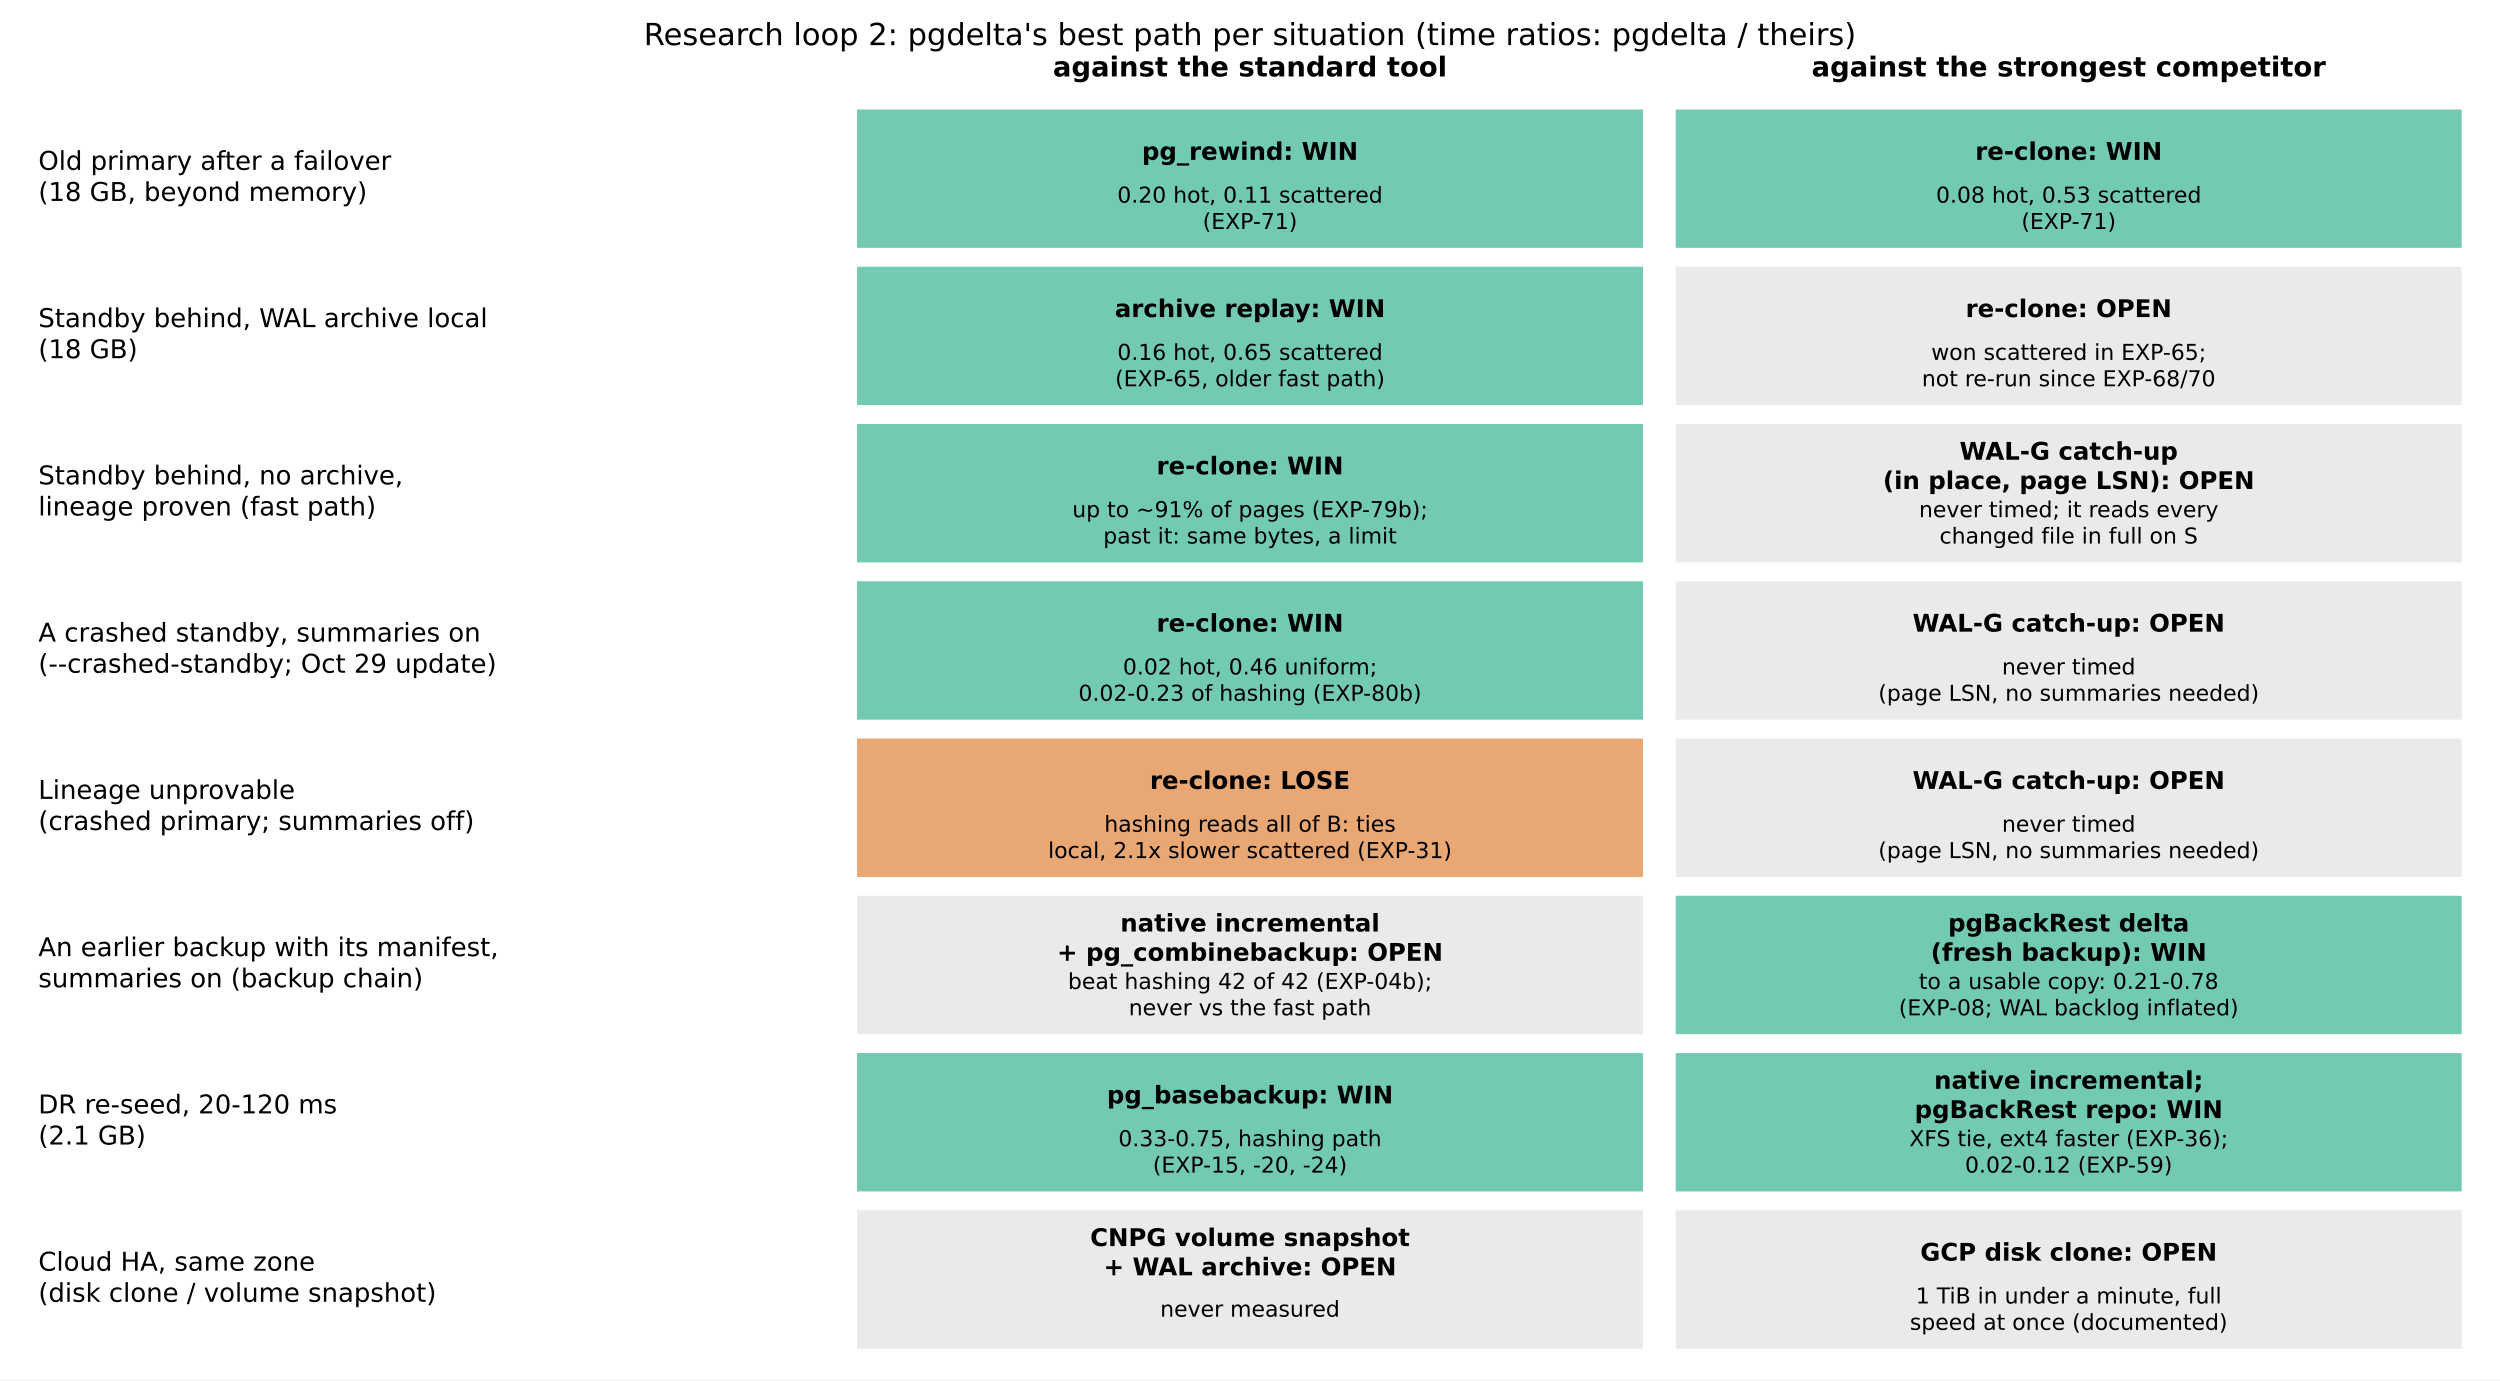
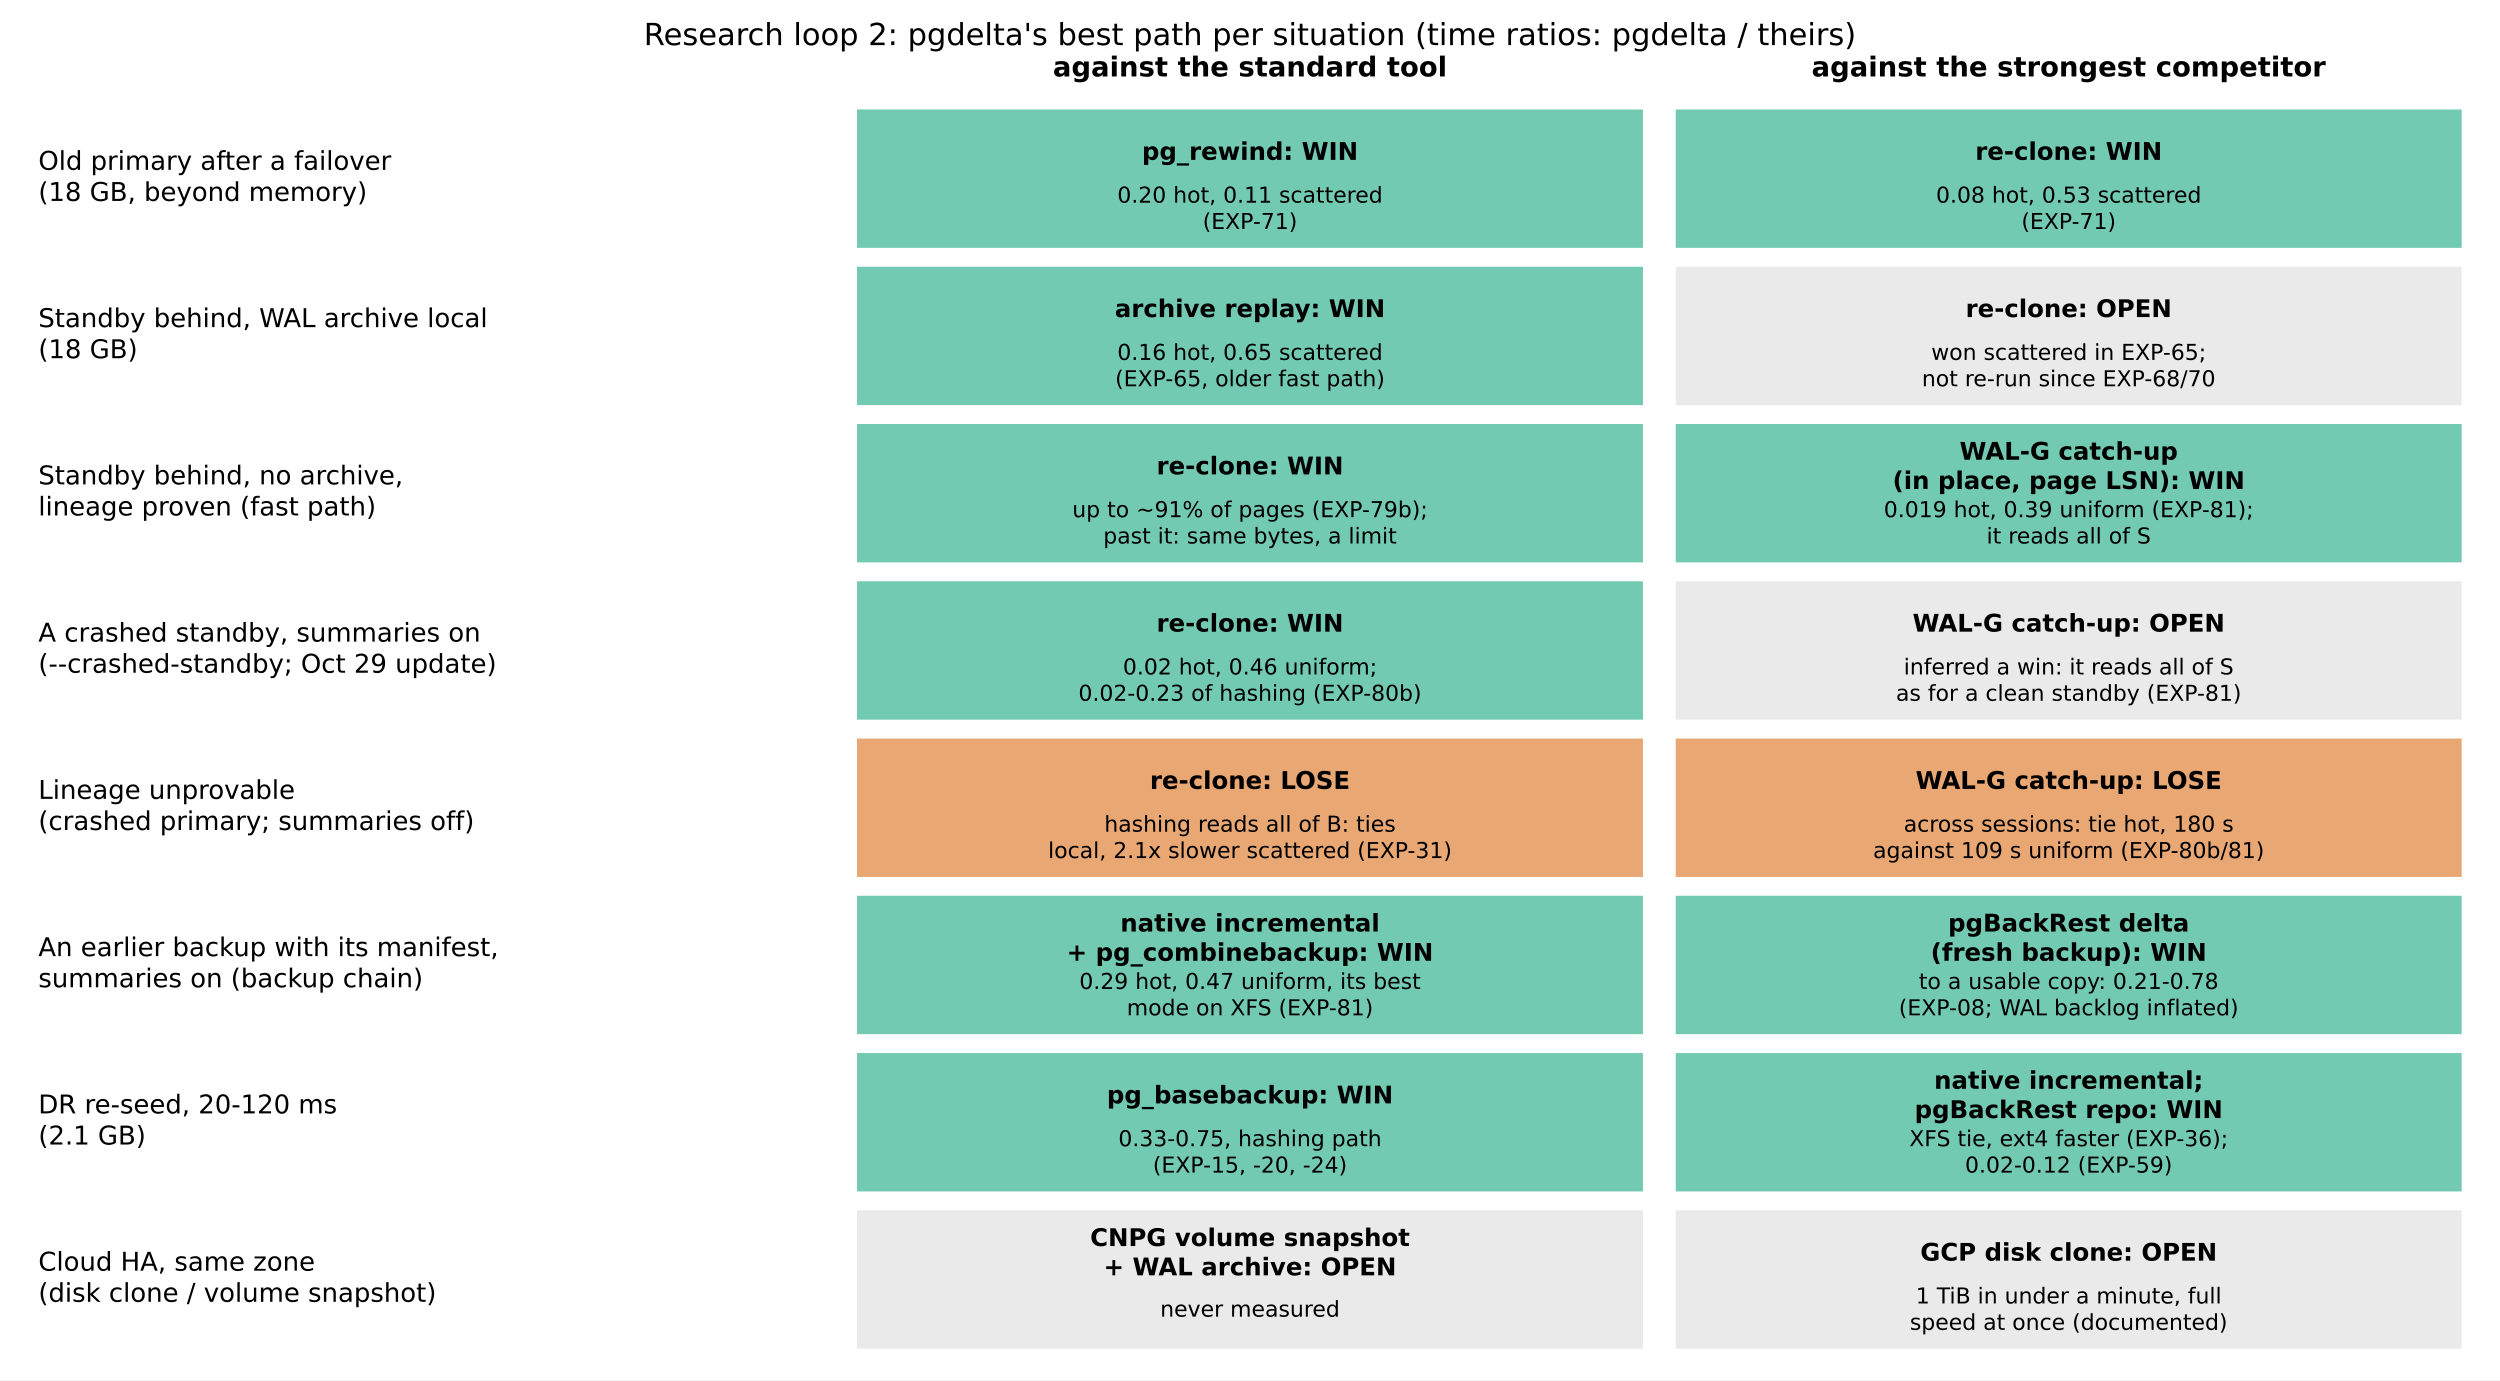
<svg xmlns="http://www.w3.org/2000/svg" width="819.72pt" height="452.521pt" viewBox="0 0 819.72 452.521" version="1.1">
  <defs>
    <style type="text/css">*{stroke-linejoin: round; stroke-linecap: butt}</style>
  </defs>
  <g id="figure_1">
    <g id="patch_1">
      <path d="M 0 452.521  L 819.72 452.521  L 819.72 0  L 0 0  z " style="fill: #ffffff" />
    </g>
    <g id="axes_1">
      <g id="patch_2">
        <path d="M 281.009 81.27  L 538.711 81.27  L 538.711 35.892  L 281.009 35.892  z " clip-path="url(#pd65b3ba6d4)" style="fill: #009e73; opacity: 0.55" />
      </g>
      <g id="patch_3">
        <path d="M 549.449 81.27  L 807.151 81.27  L 807.151 35.892  L 549.449 35.892  z " clip-path="url(#pd65b3ba6d4)" style="fill: #009e73; opacity: 0.55" />
      </g>
      <g id="patch_4">
        <path d="M 281.009 132.835  L 538.711 132.835  L 538.711 87.458  L 281.009 87.458  z " clip-path="url(#pd65b3ba6d4)" style="fill: #009e73; opacity: 0.55" />
      </g>
      <g id="patch_5">
        <path d="M 549.449 132.835  L 807.151 132.835  L 807.151 87.458  L 549.449 87.458  z " clip-path="url(#pd65b3ba6d4)" style="fill: #d9d9d9; opacity: 0.55" />
      </g>
      <g id="patch_6">
        <path d="M 281.009 184.4  L 538.711 184.4  L 538.711 139.023  L 281.009 139.023  z " clip-path="url(#pd65b3ba6d4)" style="fill: #009e73; opacity: 0.55" />
      </g>
      <g id="patch_7">
-         <path d="M 549.449 184.4  L 807.151 184.4  L 807.151 139.023  L 549.449 139.023  z " clip-path="url(#pd65b3ba6d4)" style="fill: #d9d9d9; opacity: 0.55" />
+         <path d="M 549.449 184.4  L 807.151 184.4  L 807.151 139.023  L 549.449 139.023  z " clip-path="url(#pd65b3ba6d4)" style="fill: #009e73; opacity: 0.55" />
      </g>
      <g id="patch_8">
        <path d="M 281.009 235.966  L 538.711 235.966  L 538.711 190.588  L 281.009 190.588  z " clip-path="url(#pd65b3ba6d4)" style="fill: #009e73; opacity: 0.55" />
      </g>
      <g id="patch_9">
        <path d="M 549.449 235.966  L 807.151 235.966  L 807.151 190.588  L 549.449 190.588  z " clip-path="url(#pd65b3ba6d4)" style="fill: #d9d9d9; opacity: 0.55" />
      </g>
      <g id="patch_10">
        <path d="M 281.009 287.531  L 538.711 287.531  L 538.711 242.154  L 281.009 242.154  z " clip-path="url(#pd65b3ba6d4)" style="fill: #d55e00; opacity: 0.55" />
      </g>
      <g id="patch_11">
-         <path d="M 549.449 287.531  L 807.151 287.531  L 807.151 242.154  L 549.449 242.154  z " clip-path="url(#pd65b3ba6d4)" style="fill: #d9d9d9; opacity: 0.55" />
+         <path d="M 549.449 287.531  L 807.151 287.531  L 807.151 242.154  L 549.449 242.154  z " clip-path="url(#pd65b3ba6d4)" style="fill: #d55e00; opacity: 0.55" />
      </g>
      <g id="patch_12">
-         <path d="M 281.009 339.096  L 538.711 339.096  L 538.711 293.719  L 281.009 293.719  z " clip-path="url(#pd65b3ba6d4)" style="fill: #d9d9d9; opacity: 0.55" />
+         <path d="M 281.009 339.096  L 538.711 339.096  L 538.711 293.719  L 281.009 293.719  z " clip-path="url(#pd65b3ba6d4)" style="fill: #009e73; opacity: 0.55" />
      </g>
      <g id="patch_13">
        <path d="M 549.449 339.096  L 807.151 339.096  L 807.151 293.719  L 549.449 293.719  z " clip-path="url(#pd65b3ba6d4)" style="fill: #009e73; opacity: 0.55" />
      </g>
      <g id="patch_14">
        <path d="M 281.009 390.662  L 538.711 390.662  L 538.711 345.284  L 281.009 345.284  z " clip-path="url(#pd65b3ba6d4)" style="fill: #009e73; opacity: 0.55" />
      </g>
      <g id="patch_15">
        <path d="M 549.449 390.662  L 807.151 390.662  L 807.151 345.284  L 549.449 345.284  z " clip-path="url(#pd65b3ba6d4)" style="fill: #009e73; opacity: 0.55" />
      </g>
      <g id="patch_16">
        <path d="M 281.009 442.227  L 538.711 442.227  L 538.711 396.849  L 281.009 396.849  z " clip-path="url(#pd65b3ba6d4)" style="fill: #d9d9d9; opacity: 0.55" />
      </g>
      <g id="patch_17">
        <path d="M 549.449 442.227  L 807.151 442.227  L 807.151 396.849  L 549.449 396.849  z " clip-path="url(#pd65b3ba6d4)" style="fill: #d9d9d9; opacity: 0.55" />
      </g>
      <g id="text_1">
        <text style="font-size: 8.5px; font-family: 'DejaVu Sans', 'Bitstream Vera Sans', 'Computer Modern Sans Serif', 'Lucida Grande', 'Verdana', 'Geneva', 'Lucid', 'Arial', 'Helvetica', 'Avant Garde', sans-serif" transform="translate(12.5688 55.68826)">Old primary after a failover</text>
        <text style="font-size: 8.5px; font-family: 'DejaVu Sans', 'Bitstream Vera Sans', 'Computer Modern Sans Serif', 'Lucida Grande', 'Verdana', 'Geneva', 'Lucid', 'Arial', 'Helvetica', 'Avant Garde', sans-serif" transform="translate(12.5688 65.89059)">(18 GB, beyond memory)</text>
      </g>
      <g id="text_2">
        <text style="font-weight: 700; font-size: 8px; font-family: 'DejaVu Sans', 'Bitstream Vera Sans', 'Computer Modern Sans Serif', 'Lucida Grande', 'Verdana', 'Geneva', 'Lucid', 'Arial', 'Helvetica', 'Avant Garde', sans-serif; text-anchor: middle" x="409.86" y="52.409" transform="rotate(-0 409.86 52.40908)">pg_rewind: WIN</text>
      </g>
      <g id="text_3">
        <text style="font-size: 7.2px; font-family: 'DejaVu Sans', 'Bitstream Vera Sans', 'Computer Modern Sans Serif', 'Lucida Grande', 'Verdana', 'Geneva', 'Lucid', 'Arial', 'Helvetica', 'Avant Garde', sans-serif" transform="translate(366.3568 66.44403)">0.20 hot, 0.11 scattered</text>
        <text style="font-size: 7.2px; font-family: 'DejaVu Sans', 'Bitstream Vera Sans', 'Computer Modern Sans Serif', 'Lucida Grande', 'Verdana', 'Geneva', 'Lucid', 'Arial', 'Helvetica', 'Avant Garde', sans-serif" transform="translate(394.3389 75.08544)">(EXP-71)</text>
      </g>
      <g id="text_4">
        <text style="font-weight: 700; font-size: 8px; font-family: 'DejaVu Sans', 'Bitstream Vera Sans', 'Computer Modern Sans Serif', 'Lucida Grande', 'Verdana', 'Geneva', 'Lucid', 'Arial', 'Helvetica', 'Avant Garde', sans-serif; text-anchor: middle" x="678.3" y="52.409" transform="rotate(-0 678.3 52.40908)">re-clone: WIN</text>
      </g>
      <g id="text_5">
        <text style="font-size: 7.2px; font-family: 'DejaVu Sans', 'Bitstream Vera Sans', 'Computer Modern Sans Serif', 'Lucida Grande', 'Verdana', 'Geneva', 'Lucid', 'Arial', 'Helvetica', 'Avant Garde', sans-serif" transform="translate(634.7968 66.44403)">0.08 hot, 0.53 scattered</text>
        <text style="font-size: 7.2px; font-family: 'DejaVu Sans', 'Bitstream Vera Sans', 'Computer Modern Sans Serif', 'Lucida Grande', 'Verdana', 'Geneva', 'Lucid', 'Arial', 'Helvetica', 'Avant Garde', sans-serif" transform="translate(662.7789 75.08544)">(EXP-71)</text>
      </g>
      <g id="text_6">
        <text style="font-size: 8.5px; font-family: 'DejaVu Sans', 'Bitstream Vera Sans', 'Computer Modern Sans Serif', 'Lucida Grande', 'Verdana', 'Geneva', 'Lucid', 'Arial', 'Helvetica', 'Avant Garde', sans-serif" transform="translate(12.5688 107.2539)">Standby behind, WAL archive local</text>
        <text style="font-size: 8.5px; font-family: 'DejaVu Sans', 'Bitstream Vera Sans', 'Computer Modern Sans Serif', 'Lucida Grande', 'Verdana', 'Geneva', 'Lucid', 'Arial', 'Helvetica', 'Avant Garde', sans-serif" transform="translate(12.5688 117.4555)">(18 GB)</text>
      </g>
      <g id="text_7">
        <text style="font-weight: 700; font-size: 8px; font-family: 'DejaVu Sans', 'Bitstream Vera Sans', 'Computer Modern Sans Serif', 'Lucida Grande', 'Verdana', 'Geneva', 'Lucid', 'Arial', 'Helvetica', 'Avant Garde', sans-serif; text-anchor: middle" x="409.86" y="103.974" transform="rotate(-0 409.86 103.9744)">archive replay: WIN</text>
      </g>
      <g id="text_8">
        <text style="font-size: 7.2px; font-family: 'DejaVu Sans', 'Bitstream Vera Sans', 'Computer Modern Sans Serif', 'Lucida Grande', 'Verdana', 'Geneva', 'Lucid', 'Arial', 'Helvetica', 'Avant Garde', sans-serif" transform="translate(366.3568 118.009)">0.16 hot, 0.65 scattered</text>
        <text style="font-size: 7.2px; font-family: 'DejaVu Sans', 'Bitstream Vera Sans', 'Computer Modern Sans Serif', 'Lucida Grande', 'Verdana', 'Geneva', 'Lucid', 'Arial', 'Helvetica', 'Avant Garde', sans-serif" transform="translate(365.6346 126.651)">(EXP-65, older fast path)</text>
      </g>
      <g id="text_9">
        <text style="font-weight: 700; font-size: 8px; font-family: 'DejaVu Sans', 'Bitstream Vera Sans', 'Computer Modern Sans Serif', 'Lucida Grande', 'Verdana', 'Geneva', 'Lucid', 'Arial', 'Helvetica', 'Avant Garde', sans-serif; text-anchor: middle" x="678.3" y="103.974" transform="rotate(-0 678.3 103.9744)">re-clone: OPEN</text>
      </g>
      <g id="text_10">
        <text style="font-size: 7.2px; font-family: 'DejaVu Sans', 'Bitstream Vera Sans', 'Computer Modern Sans Serif', 'Lucida Grande', 'Verdana', 'Geneva', 'Lucid', 'Arial', 'Helvetica', 'Avant Garde', sans-serif" transform="translate(633.2331 118.009)">won scattered in EXP-65;</text>
        <text style="font-size: 7.2px; font-family: 'DejaVu Sans', 'Bitstream Vera Sans', 'Computer Modern Sans Serif', 'Lucida Grande', 'Verdana', 'Geneva', 'Lucid', 'Arial', 'Helvetica', 'Avant Garde', sans-serif" transform="translate(630.1573 126.651)">not re-run since EXP-68/70</text>
      </g>
      <g id="text_11">
        <text style="font-size: 8.5px; font-family: 'DejaVu Sans', 'Bitstream Vera Sans', 'Computer Modern Sans Serif', 'Lucida Grande', 'Verdana', 'Geneva', 'Lucid', 'Arial', 'Helvetica', 'Avant Garde', sans-serif" transform="translate(12.5688 158.8188)">Standby behind, no archive,</text>
        <text style="font-size: 8.5px; font-family: 'DejaVu Sans', 'Bitstream Vera Sans', 'Computer Modern Sans Serif', 'Lucida Grande', 'Verdana', 'Geneva', 'Lucid', 'Arial', 'Helvetica', 'Avant Garde', sans-serif" transform="translate(12.5688 169.0212)">lineage proven (fast path)</text>
      </g>
      <g id="text_12">
        <text style="font-weight: 700; font-size: 8px; font-family: 'DejaVu Sans', 'Bitstream Vera Sans', 'Computer Modern Sans Serif', 'Lucida Grande', 'Verdana', 'Geneva', 'Lucid', 'Arial', 'Helvetica', 'Avant Garde', sans-serif; text-anchor: middle" x="409.86" y="155.54" transform="rotate(-0 409.86 155.5397)">re-clone: WIN</text>
      </g>
      <g id="text_13">
        <text style="font-size: 7.2px; font-family: 'DejaVu Sans', 'Bitstream Vera Sans', 'Computer Modern Sans Serif', 'Lucida Grande', 'Verdana', 'Geneva', 'Lucid', 'Arial', 'Helvetica', 'Avant Garde', sans-serif" transform="translate(351.5833 169.5743)">up to ~91% of pages (EXP-79b);</text>
        <text style="font-size: 7.2px; font-family: 'DejaVu Sans', 'Bitstream Vera Sans', 'Computer Modern Sans Serif', 'Lucida Grande', 'Verdana', 'Geneva', 'Lucid', 'Arial', 'Helvetica', 'Avant Garde', sans-serif" transform="translate(361.7471 178.2163)">past it: same bytes, a limit</text>
      </g>
      <g id="text_14">
        <text style="font-weight: 700; font-size: 8px; font-family: 'DejaVu Sans', 'Bitstream Vera Sans', 'Computer Modern Sans Serif', 'Lucida Grande', 'Verdana', 'Geneva', 'Lucid', 'Arial', 'Helvetica', 'Avant Garde', sans-serif" transform="translate(642.5156 150.7386)">WAL-G catch-up</text>
-         <text style="font-weight: 700; font-size: 8px; font-family: 'DejaVu Sans', 'Bitstream Vera Sans', 'Computer Modern Sans Serif', 'Lucida Grande', 'Verdana', 'Geneva', 'Lucid', 'Arial', 'Helvetica', 'Avant Garde', sans-serif" transform="translate(617.39 160.3408)">(in place, page LSN): OPEN</text>
+         <text style="font-weight: 700; font-size: 8px; font-family: 'DejaVu Sans', 'Bitstream Vera Sans', 'Computer Modern Sans Serif', 'Lucida Grande', 'Verdana', 'Geneva', 'Lucid', 'Arial', 'Helvetica', 'Avant Garde', sans-serif" transform="translate(620.555 160.3408)">(in place, page LSN): WIN</text>
      </g>
      <g id="text_15">
-         <text style="font-size: 7.2px; font-family: 'DejaVu Sans', 'Bitstream Vera Sans', 'Computer Modern Sans Serif', 'Lucida Grande', 'Verdana', 'Geneva', 'Lucid', 'Arial', 'Helvetica', 'Avant Garde', sans-serif" transform="translate(629.2039 169.5743)">never timed; it reads every</text>
-         <text style="font-size: 7.2px; font-family: 'DejaVu Sans', 'Bitstream Vera Sans', 'Computer Modern Sans Serif', 'Lucida Grande', 'Verdana', 'Geneva', 'Lucid', 'Arial', 'Helvetica', 'Avant Garde', sans-serif" transform="translate(635.9618 178.2163)">changed file in full on S</text>
+         <text style="font-size: 7.2px; font-family: 'DejaVu Sans', 'Bitstream Vera Sans', 'Computer Modern Sans Serif', 'Lucida Grande', 'Verdana', 'Geneva', 'Lucid', 'Arial', 'Helvetica', 'Avant Garde', sans-serif" transform="translate(617.6715 169.5743)">0.019 hot, 0.39 uniform (EXP-81);</text>
+         <text style="font-size: 7.2px; font-family: 'DejaVu Sans', 'Bitstream Vera Sans', 'Computer Modern Sans Serif', 'Lucida Grande', 'Verdana', 'Geneva', 'Lucid', 'Arial', 'Helvetica', 'Avant Garde', sans-serif" transform="translate(651.3675 178.2163)">it reads all of S</text>
      </g>
      <g id="text_16">
        <text style="font-size: 8.5px; font-family: 'DejaVu Sans', 'Bitstream Vera Sans', 'Computer Modern Sans Serif', 'Lucida Grande', 'Verdana', 'Geneva', 'Lucid', 'Arial', 'Helvetica', 'Avant Garde', sans-serif" transform="translate(12.5688 210.3841)">A crashed standby, summaries on</text>
        <text style="font-size: 8.5px; font-family: 'DejaVu Sans', 'Bitstream Vera Sans', 'Computer Modern Sans Serif', 'Lucida Grande', 'Verdana', 'Geneva', 'Lucid', 'Arial', 'Helvetica', 'Avant Garde', sans-serif" transform="translate(12.5688 220.5865)">(--crashed-standby; Oct 29 update)</text>
      </g>
      <g id="text_17">
        <text style="font-weight: 700; font-size: 8px; font-family: 'DejaVu Sans', 'Bitstream Vera Sans', 'Computer Modern Sans Serif', 'Lucida Grande', 'Verdana', 'Geneva', 'Lucid', 'Arial', 'Helvetica', 'Avant Garde', sans-serif; text-anchor: middle" x="409.86" y="207.105" transform="rotate(-0 409.86 207.105)">re-clone: WIN</text>
      </g>
      <g id="text_18">
        <text style="font-size: 7.2px; font-family: 'DejaVu Sans', 'Bitstream Vera Sans', 'Computer Modern Sans Serif', 'Lucida Grande', 'Verdana', 'Geneva', 'Lucid', 'Arial', 'Helvetica', 'Avant Garde', sans-serif" transform="translate(368.1872 221.1396)">0.02 hot, 0.46 uniform;</text>
        <text style="font-size: 7.2px; font-family: 'DejaVu Sans', 'Bitstream Vera Sans', 'Computer Modern Sans Serif', 'Lucida Grande', 'Verdana', 'Geneva', 'Lucid', 'Arial', 'Helvetica', 'Avant Garde', sans-serif" transform="translate(353.6094 229.7816)">0.02-0.23 of hashing (EXP-80b)</text>
      </g>
      <g id="text_19">
        <text style="font-weight: 700; font-size: 8px; font-family: 'DejaVu Sans', 'Bitstream Vera Sans', 'Computer Modern Sans Serif', 'Lucida Grande', 'Verdana', 'Geneva', 'Lucid', 'Arial', 'Helvetica', 'Avant Garde', sans-serif; text-anchor: middle" x="678.3" y="207.105" transform="rotate(-0 678.3 207.105)">WAL-G catch-up: OPEN</text>
      </g>
      <g id="text_20">
-         <text style="font-size: 7.2px; font-family: 'DejaVu Sans', 'Bitstream Vera Sans', 'Computer Modern Sans Serif', 'Lucida Grande', 'Verdana', 'Geneva', 'Lucid', 'Arial', 'Helvetica', 'Avant Garde', sans-serif" transform="translate(656.4148 221.1396)">never timed</text>
-         <text style="font-size: 7.2px; font-family: 'DejaVu Sans', 'Bitstream Vera Sans', 'Computer Modern Sans Serif', 'Lucida Grande', 'Verdana', 'Geneva', 'Lucid', 'Arial', 'Helvetica', 'Avant Garde', sans-serif" transform="translate(615.8647 229.7816)">(page LSN, no summaries needed)</text>
+         <text style="font-size: 7.2px; font-family: 'DejaVu Sans', 'Bitstream Vera Sans', 'Computer Modern Sans Serif', 'Lucida Grande', 'Verdana', 'Geneva', 'Lucid', 'Arial', 'Helvetica', 'Avant Garde', sans-serif" transform="translate(624.2083 221.1396)">inferred a win: it reads all of S</text>
+         <text style="font-size: 7.2px; font-family: 'DejaVu Sans', 'Bitstream Vera Sans', 'Computer Modern Sans Serif', 'Lucida Grande', 'Verdana', 'Geneva', 'Lucid', 'Arial', 'Helvetica', 'Avant Garde', sans-serif" transform="translate(621.6624 229.7816)">as for a clean standby (EXP-81)</text>
      </g>
      <g id="text_21">
        <text style="font-size: 8.5px; font-family: 'DejaVu Sans', 'Bitstream Vera Sans', 'Computer Modern Sans Serif', 'Lucida Grande', 'Verdana', 'Geneva', 'Lucid', 'Arial', 'Helvetica', 'Avant Garde', sans-serif" transform="translate(12.5688 261.9494)">Lineage unprovable</text>
        <text style="font-size: 8.5px; font-family: 'DejaVu Sans', 'Bitstream Vera Sans', 'Computer Modern Sans Serif', 'Lucida Grande', 'Verdana', 'Geneva', 'Lucid', 'Arial', 'Helvetica', 'Avant Garde', sans-serif" transform="translate(12.5688 272.1518)">(crashed primary; summaries off)</text>
      </g>
      <g id="text_22">
        <text style="font-weight: 700; font-size: 8px; font-family: 'DejaVu Sans', 'Bitstream Vera Sans', 'Computer Modern Sans Serif', 'Lucida Grande', 'Verdana', 'Geneva', 'Lucid', 'Arial', 'Helvetica', 'Avant Garde', sans-serif; text-anchor: middle" x="409.86" y="258.67" transform="rotate(-0 409.86 258.6702)">re-clone: LOSE</text>
      </g>
      <g id="text_23">
        <text style="font-size: 7.2px; font-family: 'DejaVu Sans', 'Bitstream Vera Sans', 'Computer Modern Sans Serif', 'Lucida Grande', 'Verdana', 'Geneva', 'Lucid', 'Arial', 'Helvetica', 'Avant Garde', sans-serif" transform="translate(362.0841 272.7049)">hashing reads all of B: ties</text>
        <text style="font-size: 7.2px; font-family: 'DejaVu Sans', 'Bitstream Vera Sans', 'Computer Modern Sans Serif', 'Lucida Grande', 'Verdana', 'Geneva', 'Lucid', 'Arial', 'Helvetica', 'Avant Garde', sans-serif" transform="translate(343.6566 281.3469)">local, 2.1x slower scattered (EXP-31)</text>
      </g>
      <g id="text_24">
-         <text style="font-weight: 700; font-size: 8px; font-family: 'DejaVu Sans', 'Bitstream Vera Sans', 'Computer Modern Sans Serif', 'Lucida Grande', 'Verdana', 'Geneva', 'Lucid', 'Arial', 'Helvetica', 'Avant Garde', sans-serif; text-anchor: middle" x="678.3" y="258.67" transform="rotate(-0 678.3 258.6702)">WAL-G catch-up: OPEN</text>
+         <text style="font-weight: 700; font-size: 8px; font-family: 'DejaVu Sans', 'Bitstream Vera Sans', 'Computer Modern Sans Serif', 'Lucida Grande', 'Verdana', 'Geneva', 'Lucid', 'Arial', 'Helvetica', 'Avant Garde', sans-serif; text-anchor: middle" x="678.3" y="258.67" transform="rotate(-0 678.3 258.6702)">WAL-G catch-up: LOSE</text>
      </g>
      <g id="text_25">
-         <text style="font-size: 7.2px; font-family: 'DejaVu Sans', 'Bitstream Vera Sans', 'Computer Modern Sans Serif', 'Lucida Grande', 'Verdana', 'Geneva', 'Lucid', 'Arial', 'Helvetica', 'Avant Garde', sans-serif" transform="translate(656.4148 272.7049)">never timed</text>
-         <text style="font-size: 7.2px; font-family: 'DejaVu Sans', 'Bitstream Vera Sans', 'Computer Modern Sans Serif', 'Lucida Grande', 'Verdana', 'Geneva', 'Lucid', 'Arial', 'Helvetica', 'Avant Garde', sans-serif" transform="translate(615.8647 281.3469)">(page LSN, no summaries needed)</text>
+         <text style="font-size: 7.2px; font-family: 'DejaVu Sans', 'Bitstream Vera Sans', 'Computer Modern Sans Serif', 'Lucida Grande', 'Verdana', 'Geneva', 'Lucid', 'Arial', 'Helvetica', 'Avant Garde', sans-serif" transform="translate(624.2128 272.7049)">across sessions: tie hot, 180 s</text>
+         <text style="font-size: 7.2px; font-family: 'DejaVu Sans', 'Bitstream Vera Sans', 'Computer Modern Sans Serif', 'Lucida Grande', 'Verdana', 'Geneva', 'Lucid', 'Arial', 'Helvetica', 'Avant Garde', sans-serif" transform="translate(614.1536 281.3469)">against 109 s uniform (EXP-80b/81)</text>
      </g>
      <g id="text_26">
        <text style="font-size: 8.5px; font-family: 'DejaVu Sans', 'Bitstream Vera Sans', 'Computer Modern Sans Serif', 'Lucida Grande', 'Verdana', 'Geneva', 'Lucid', 'Arial', 'Helvetica', 'Avant Garde', sans-serif" transform="translate(12.5688 313.5147)">An earlier backup with its manifest,</text>
        <text style="font-size: 8.5px; font-family: 'DejaVu Sans', 'Bitstream Vera Sans', 'Computer Modern Sans Serif', 'Lucida Grande', 'Verdana', 'Geneva', 'Lucid', 'Arial', 'Helvetica', 'Avant Garde', sans-serif" transform="translate(12.5688 323.7171)">summaries on (backup chain)</text>
      </g>
      <g id="text_27">
        <text style="font-weight: 700; font-size: 8px; font-family: 'DejaVu Sans', 'Bitstream Vera Sans', 'Computer Modern Sans Serif', 'Lucida Grande', 'Verdana', 'Geneva', 'Lucid', 'Arial', 'Helvetica', 'Avant Garde', sans-serif" transform="translate(367.33 305.4344)">native incremental</text>
-         <text style="font-weight: 700; font-size: 8px; font-family: 'DejaVu Sans', 'Bitstream Vera Sans', 'Computer Modern Sans Serif', 'Lucida Grande', 'Verdana', 'Geneva', 'Lucid', 'Arial', 'Helvetica', 'Avant Garde', sans-serif" transform="translate(346.5981 315.0366)">+ pg_combinebackup: OPEN</text>
+         <text style="font-weight: 700; font-size: 8px; font-family: 'DejaVu Sans', 'Bitstream Vera Sans', 'Computer Modern Sans Serif', 'Lucida Grande', 'Verdana', 'Geneva', 'Lucid', 'Arial', 'Helvetica', 'Avant Garde', sans-serif" transform="translate(349.7631 315.0366)">+ pg_combinebackup: WIN</text>
      </g>
      <g id="text_28">
-         <text style="font-size: 7.2px; font-family: 'DejaVu Sans', 'Bitstream Vera Sans', 'Computer Modern Sans Serif', 'Lucida Grande', 'Verdana', 'Geneva', 'Lucid', 'Arial', 'Helvetica', 'Avant Garde', sans-serif" transform="translate(350.1585 324.2702)">beat hashing 42 of 42 (EXP-04b);</text>
-         <text style="font-size: 7.2px; font-family: 'DejaVu Sans', 'Bitstream Vera Sans', 'Computer Modern Sans Serif', 'Lucida Grande', 'Verdana', 'Geneva', 'Lucid', 'Arial', 'Helvetica', 'Avant Garde', sans-serif" transform="translate(370.1025 332.9122)">never vs the fast path</text>
+         <text style="font-size: 7.2px; font-family: 'DejaVu Sans', 'Bitstream Vera Sans', 'Computer Modern Sans Serif', 'Lucida Grande', 'Verdana', 'Geneva', 'Lucid', 'Arial', 'Helvetica', 'Avant Garde', sans-serif" transform="translate(353.8935 324.2702)">0.29 hot, 0.47 uniform, its best</text>
+         <text style="font-size: 7.2px; font-family: 'DejaVu Sans', 'Bitstream Vera Sans', 'Computer Modern Sans Serif', 'Lucida Grande', 'Verdana', 'Geneva', 'Lucid', 'Arial', 'Helvetica', 'Avant Garde', sans-serif" transform="translate(369.4534 332.9122)">mode on XFS (EXP-81)</text>
      </g>
      <g id="text_29">
        <text style="font-weight: 700; font-size: 8px; font-family: 'DejaVu Sans', 'Bitstream Vera Sans', 'Computer Modern Sans Serif', 'Lucida Grande', 'Verdana', 'Geneva', 'Lucid', 'Arial', 'Helvetica', 'Avant Garde', sans-serif" transform="translate(638.7575 305.4344)">pgBackRest delta</text>
        <text style="font-weight: 700; font-size: 8px; font-family: 'DejaVu Sans', 'Bitstream Vera Sans', 'Computer Modern Sans Serif', 'Lucida Grande', 'Verdana', 'Geneva', 'Lucid', 'Arial', 'Helvetica', 'Avant Garde', sans-serif" transform="translate(633.0538 315.0366)">(fresh backup): WIN</text>
      </g>
      <g id="text_30">
        <text style="font-size: 7.2px; font-family: 'DejaVu Sans', 'Bitstream Vera Sans', 'Computer Modern Sans Serif', 'Lucida Grande', 'Verdana', 'Geneva', 'Lucid', 'Arial', 'Helvetica', 'Avant Garde', sans-serif" transform="translate(629.1606 324.2702)">to a usable copy: 0.21-0.78</text>
        <text style="font-size: 7.2px; font-family: 'DejaVu Sans', 'Bitstream Vera Sans', 'Computer Modern Sans Serif', 'Lucida Grande', 'Verdana', 'Geneva', 'Lucid', 'Arial', 'Helvetica', 'Avant Garde', sans-serif" transform="translate(622.5917 332.9122)">(EXP-08; WAL backlog inflated)</text>
      </g>
      <g id="text_31">
        <text style="font-size: 8.5px; font-family: 'DejaVu Sans', 'Bitstream Vera Sans', 'Computer Modern Sans Serif', 'Lucida Grande', 'Verdana', 'Geneva', 'Lucid', 'Arial', 'Helvetica', 'Avant Garde', sans-serif" transform="translate(12.5688 365.0804)">DR re-seed, 20-120 ms</text>
        <text style="font-size: 8.5px; font-family: 'DejaVu Sans', 'Bitstream Vera Sans', 'Computer Modern Sans Serif', 'Lucida Grande', 'Verdana', 'Geneva', 'Lucid', 'Arial', 'Helvetica', 'Avant Garde', sans-serif" transform="translate(12.5688 375.282)">(2.1 GB)</text>
      </g>
      <g id="text_32">
        <text style="font-weight: 700; font-size: 8px; font-family: 'DejaVu Sans', 'Bitstream Vera Sans', 'Computer Modern Sans Serif', 'Lucida Grande', 'Verdana', 'Geneva', 'Lucid', 'Arial', 'Helvetica', 'Avant Garde', sans-serif; text-anchor: middle" x="409.86" y="361.801" transform="rotate(-0 409.86 361.8008)">pg_basebackup: WIN</text>
      </g>
      <g id="text_33">
        <text style="font-size: 7.2px; font-family: 'DejaVu Sans', 'Bitstream Vera Sans', 'Computer Modern Sans Serif', 'Lucida Grande', 'Verdana', 'Geneva', 'Lucid', 'Arial', 'Helvetica', 'Avant Garde', sans-serif" transform="translate(366.7016 375.8358)">0.33-0.75, hashing path</text>
        <text style="font-size: 7.2px; font-family: 'DejaVu Sans', 'Bitstream Vera Sans', 'Computer Modern Sans Serif', 'Lucida Grande', 'Verdana', 'Geneva', 'Lucid', 'Arial', 'Helvetica', 'Avant Garde', sans-serif" transform="translate(378.0028 384.4772)">(EXP-15, -20, -24)</text>
      </g>
      <g id="text_34">
        <text style="font-weight: 700; font-size: 8px; font-family: 'DejaVu Sans', 'Bitstream Vera Sans', 'Computer Modern Sans Serif', 'Lucida Grande', 'Verdana', 'Geneva', 'Lucid', 'Arial', 'Helvetica', 'Avant Garde', sans-serif" transform="translate(634.1706 356.9997)">native incremental;</text>
        <text style="font-weight: 700; font-size: 8px; font-family: 'DejaVu Sans', 'Bitstream Vera Sans', 'Computer Modern Sans Serif', 'Lucida Grande', 'Verdana', 'Geneva', 'Lucid', 'Arial', 'Helvetica', 'Avant Garde', sans-serif" transform="translate(627.78 366.6019)">pgBackRest repo: WIN</text>
      </g>
      <g id="text_35">
        <text style="font-size: 7.2px; font-family: 'DejaVu Sans', 'Bitstream Vera Sans', 'Computer Modern Sans Serif', 'Lucida Grande', 'Verdana', 'Geneva', 'Lucid', 'Arial', 'Helvetica', 'Avant Garde', sans-serif" transform="translate(626.0201 375.8358)">XFS tie, ext4 faster (EXP-36);</text>
        <text style="font-size: 7.2px; font-family: 'DejaVu Sans', 'Bitstream Vera Sans', 'Computer Modern Sans Serif', 'Lucida Grande', 'Verdana', 'Geneva', 'Lucid', 'Arial', 'Helvetica', 'Avant Garde', sans-serif" transform="translate(644.3048 384.4772)">0.02-0.12 (EXP-59)</text>
      </g>
      <g id="text_36">
        <text style="font-size: 8.5px; font-family: 'DejaVu Sans', 'Bitstream Vera Sans', 'Computer Modern Sans Serif', 'Lucida Grande', 'Verdana', 'Geneva', 'Lucid', 'Arial', 'Helvetica', 'Avant Garde', sans-serif" transform="translate(12.5688 416.6453)">Cloud HA, same zone</text>
        <text style="font-size: 8.5px; font-family: 'DejaVu Sans', 'Bitstream Vera Sans', 'Computer Modern Sans Serif', 'Lucida Grande', 'Verdana', 'Geneva', 'Lucid', 'Arial', 'Helvetica', 'Avant Garde', sans-serif" transform="translate(12.5688 426.8476)">(disk clone / volume snapshot)</text>
      </g>
      <g id="text_37">
        <text style="font-weight: 700; font-size: 8px; font-family: 'DejaVu Sans', 'Bitstream Vera Sans', 'Computer Modern Sans Serif', 'Lucida Grande', 'Verdana', 'Geneva', 'Lucid', 'Arial', 'Helvetica', 'Avant Garde', sans-serif" transform="translate(357.4425 408.565)">CNPG volume snapshot</text>
        <text style="font-weight: 700; font-size: 8px; font-family: 'DejaVu Sans', 'Bitstream Vera Sans', 'Computer Modern Sans Serif', 'Lucida Grande', 'Verdana', 'Geneva', 'Lucid', 'Arial', 'Helvetica', 'Avant Garde', sans-serif" transform="translate(361.8594 418.1672)">+ WAL archive: OPEN</text>
      </g>
      <g id="text_38">
        <text style="font-size: 7.2px; font-family: 'DejaVu Sans', 'Bitstream Vera Sans', 'Computer Modern Sans Serif', 'Lucida Grande', 'Verdana', 'Geneva', 'Lucid', 'Arial', 'Helvetica', 'Avant Garde', sans-serif; text-anchor: middle" x="409.86" y="431.722" transform="rotate(-0 409.86 431.7218)">never measured</text>
      </g>
      <g id="text_39">
        <text style="font-weight: 700; font-size: 8px; font-family: 'DejaVu Sans', 'Bitstream Vera Sans', 'Computer Modern Sans Serif', 'Lucida Grande', 'Verdana', 'Geneva', 'Lucid', 'Arial', 'Helvetica', 'Avant Garde', sans-serif; text-anchor: middle" x="678.3" y="413.366" transform="rotate(-0 678.3 413.3661)">GCP disk clone: OPEN</text>
      </g>
      <g id="text_40">
        <text style="font-size: 7.2px; font-family: 'DejaVu Sans', 'Bitstream Vera Sans', 'Computer Modern Sans Serif', 'Lucida Grande', 'Verdana', 'Geneva', 'Lucid', 'Arial', 'Helvetica', 'Avant Garde', sans-serif" transform="translate(628.1661 427.4008)">1 TiB in under a minute, full</text>
        <text style="font-size: 7.2px; font-family: 'DejaVu Sans', 'Bitstream Vera Sans', 'Computer Modern Sans Serif', 'Lucida Grande', 'Verdana', 'Geneva', 'Lucid', 'Arial', 'Helvetica', 'Avant Garde', sans-serif" transform="translate(626.2215 436.0428)">speed at once (documented)</text>
      </g>
      <g id="text_41">
        <text style="font-weight: 700; font-size: 9px; font-family: 'DejaVu Sans', 'Bitstream Vera Sans', 'Computer Modern Sans Serif', 'Lucida Grande', 'Verdana', 'Geneva', 'Lucid', 'Arial', 'Helvetica', 'Avant Garde', sans-serif; text-anchor: middle" x="409.86" y="25.064" transform="rotate(-0 409.86 25.06364)">against the standard tool</text>
      </g>
      <g id="text_42">
        <text style="font-weight: 700; font-size: 9px; font-family: 'DejaVu Sans', 'Bitstream Vera Sans', 'Computer Modern Sans Serif', 'Lucida Grande', 'Verdana', 'Geneva', 'Lucid', 'Arial', 'Helvetica', 'Avant Garde', sans-serif; text-anchor: middle" x="678.3" y="25.064" transform="rotate(-0 678.3 25.06364)">against the strongest competitor</text>
      </g>
      <g id="text_43">
        <text style="font-size: 10px; font-family: 'DejaVu Sans', 'Bitstream Vera Sans', 'Computer Modern Sans Serif', 'Lucida Grande', 'Verdana', 'Geneva', 'Lucid', 'Arial', 'Helvetica', 'Avant Garde', sans-serif; text-anchor: middle" x="409.86" y="14.798" transform="rotate(-0 409.86 14.79844)">Research loop 2: pgdelta's best path per situation (time ratios: pgdelta / theirs)</text>
      </g>
    </g>
  </g>
  <defs>
    <clipPath id="pd65b3ba6d4">
      <rect x="7.2" y="32.798" width="805.32" height="412.522" />
    </clipPath>
  </defs>
</svg>
